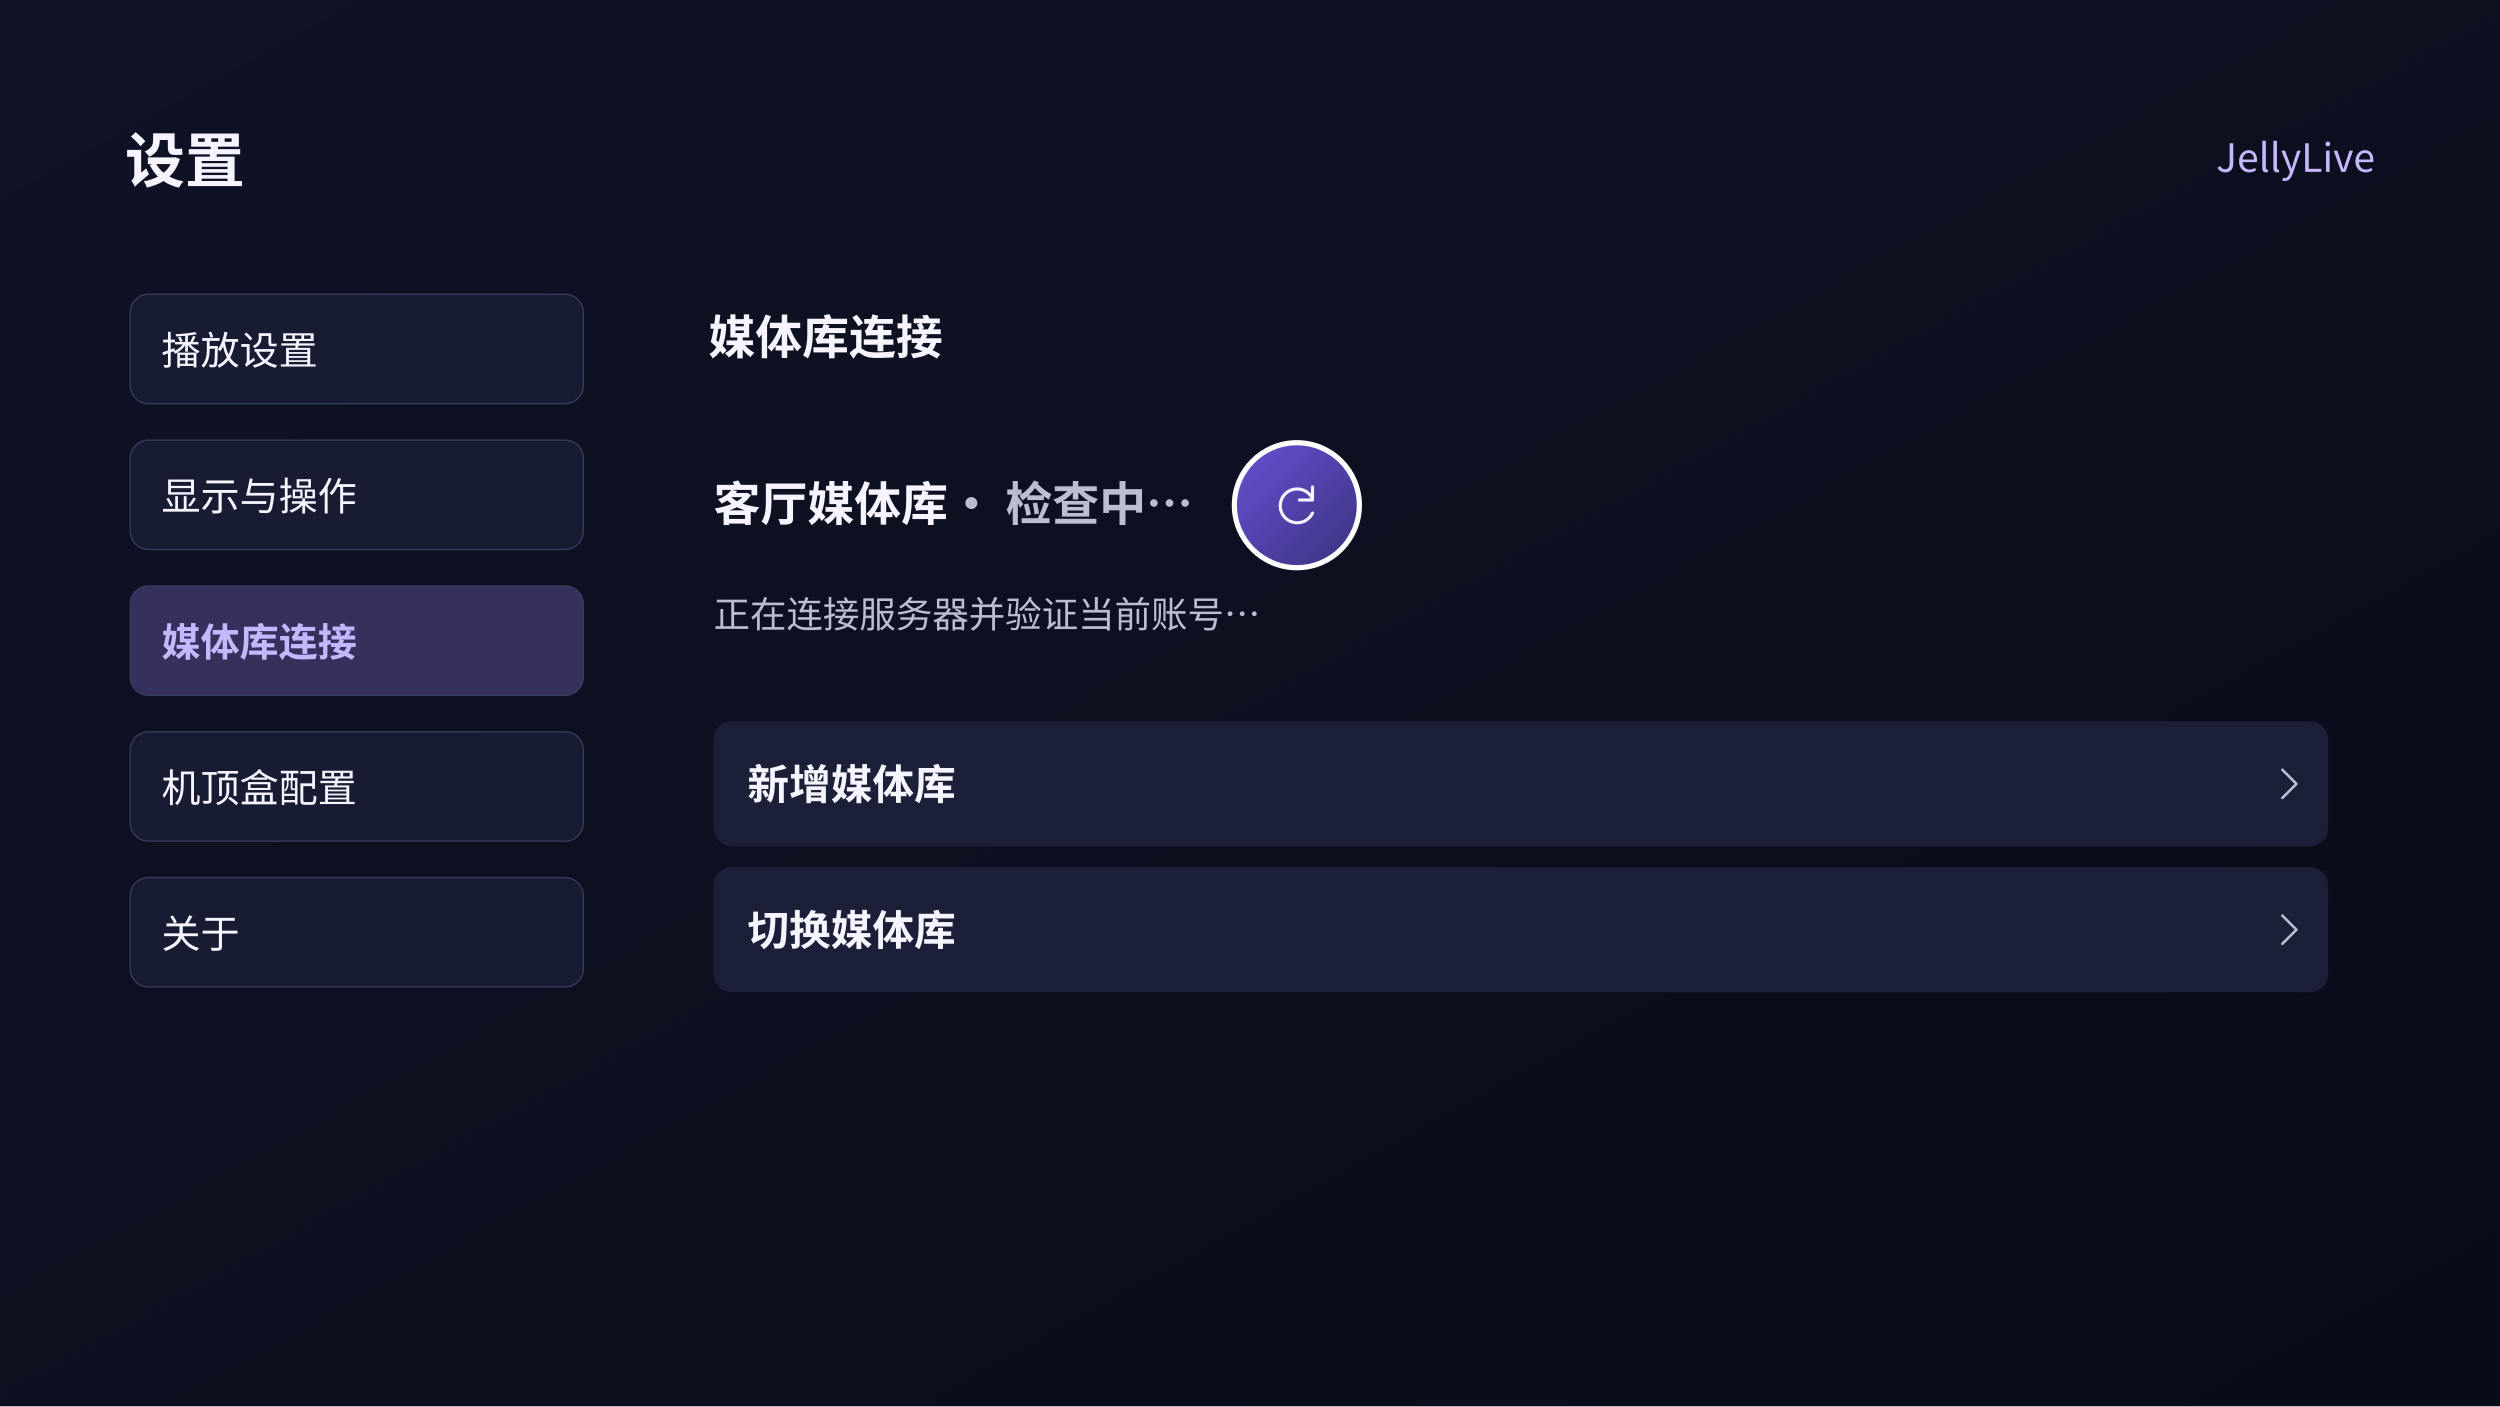
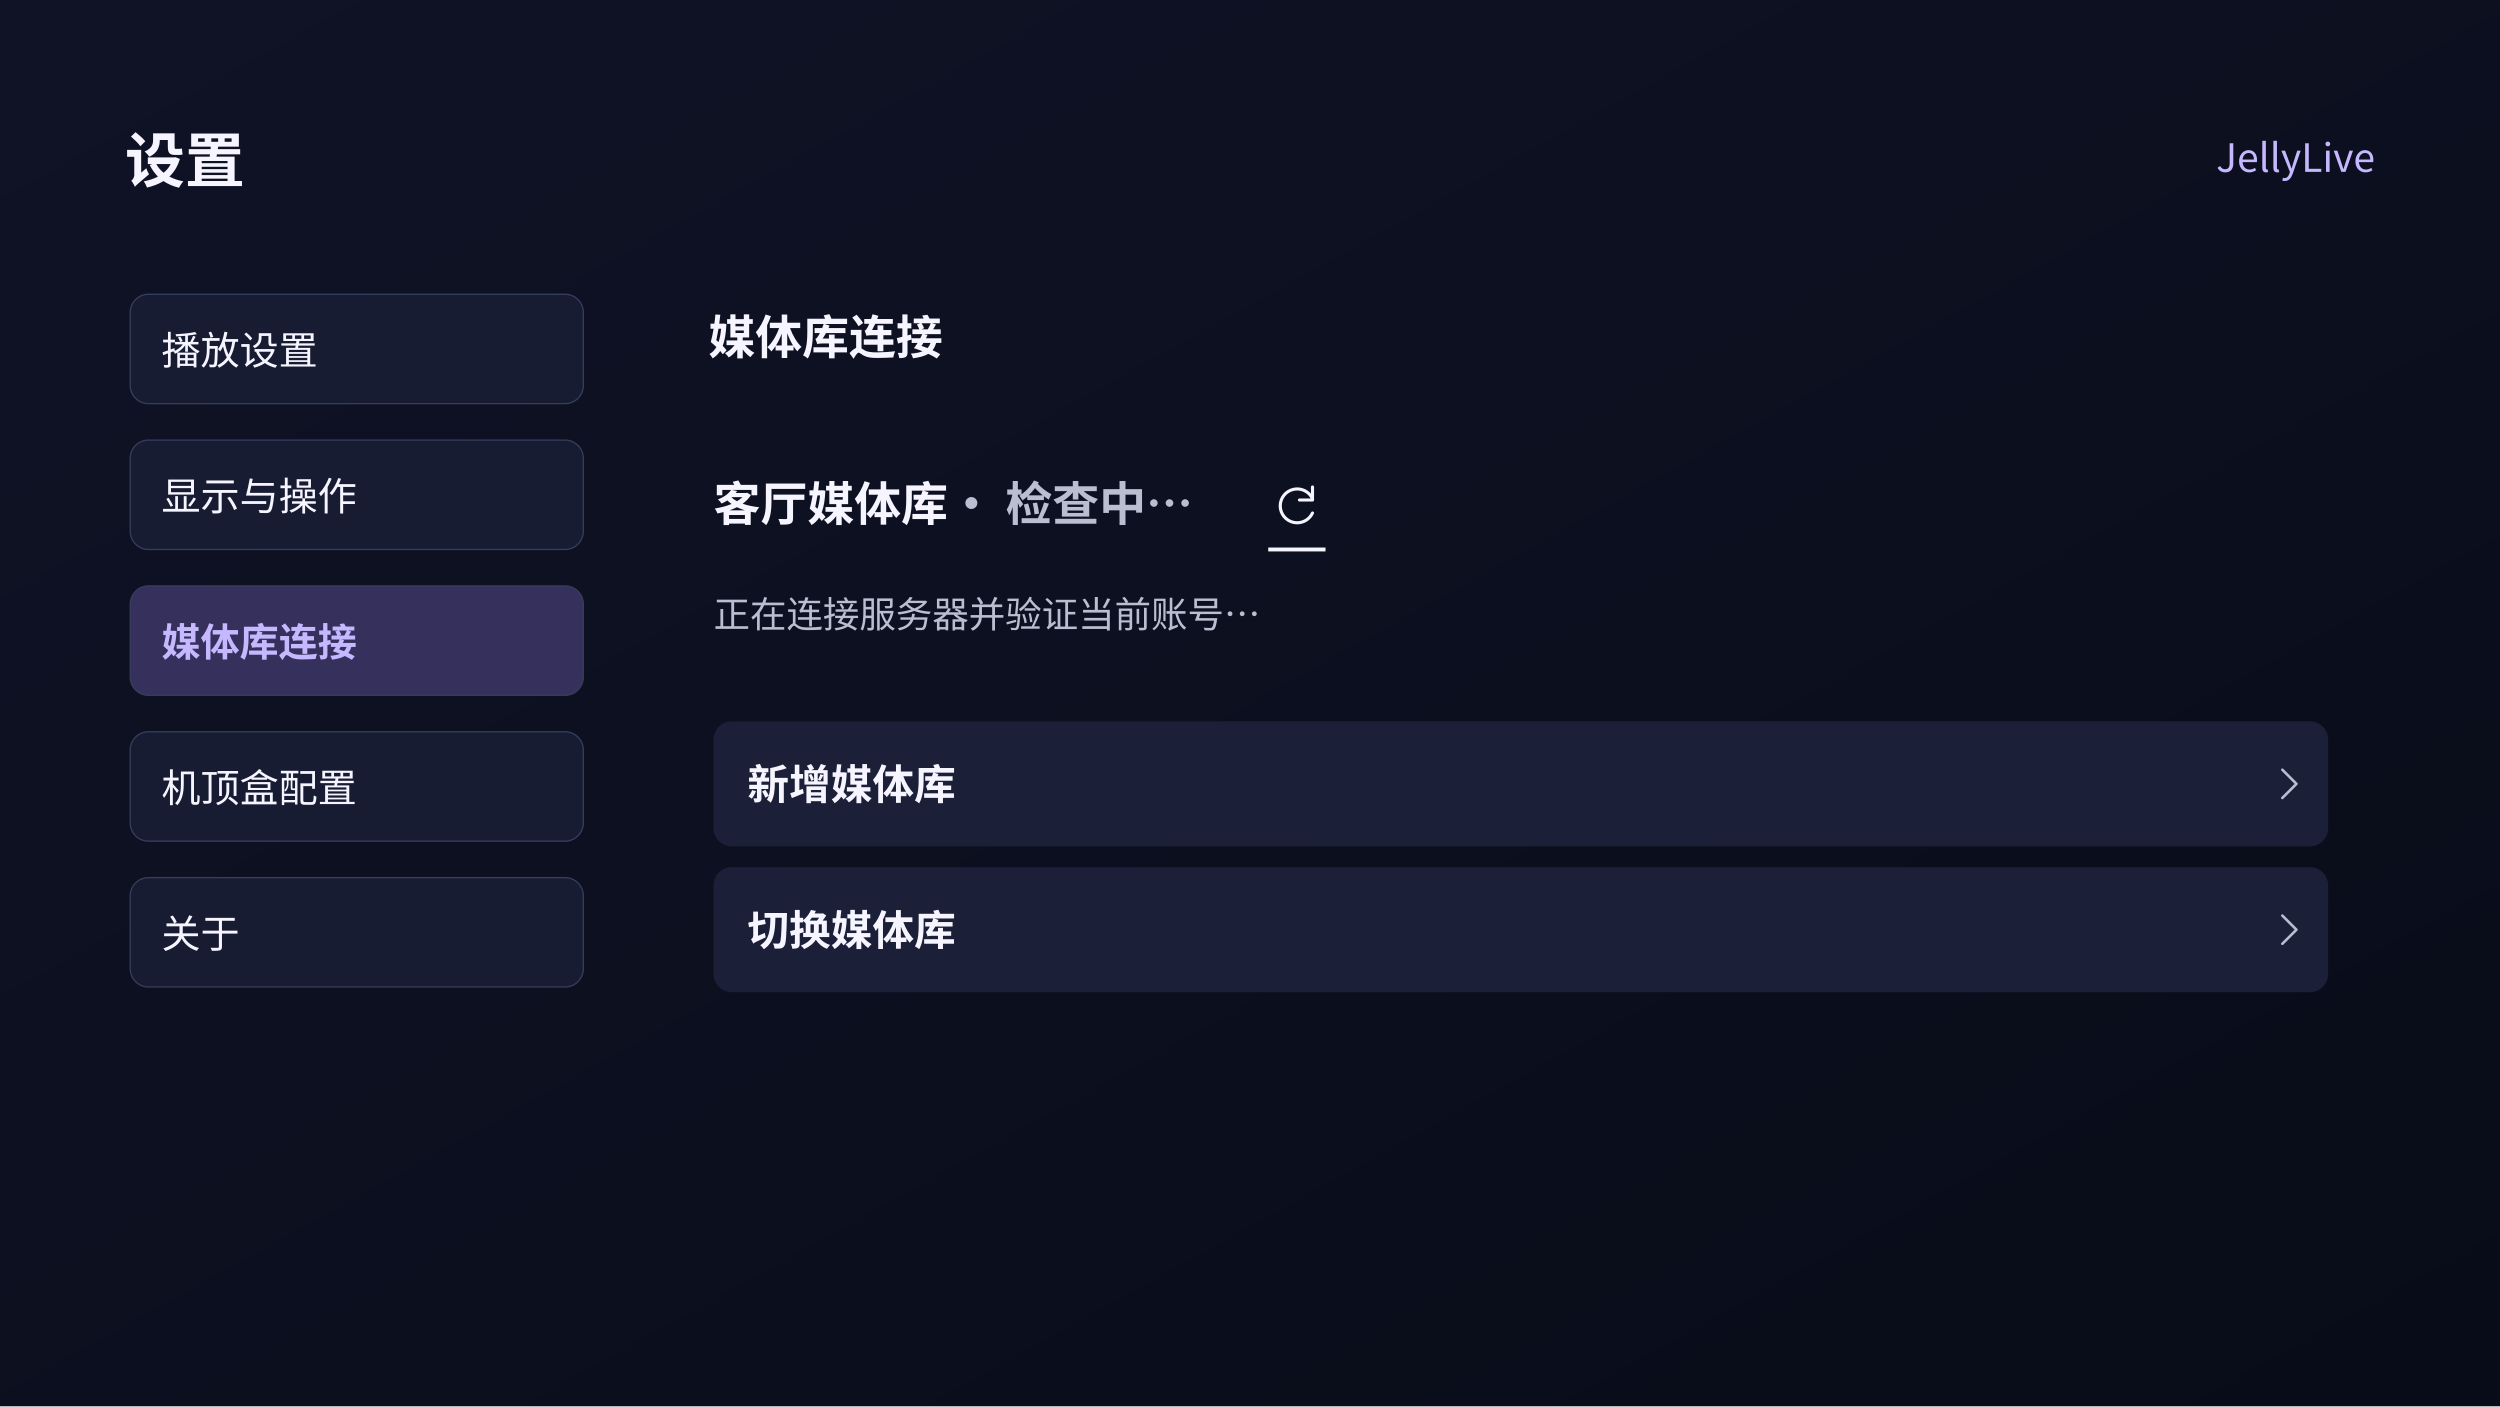
<svg xmlns="http://www.w3.org/2000/svg" width="1920" height="1080" viewBox="0 0 1920 1080" role="img" aria-labelledby="title desc">
  <defs>
    <linearGradient id="bg" x2="1" y2="1">
      <stop stop-color="#101326" />
      <stop offset="1" stop-color="#080c18" />
    </linearGradient>
    <linearGradient id="purple" x2="1" y2="1">
      <stop stop-color="#6652d5" />
      <stop offset="1" stop-color="#3a327d" />
    </linearGradient>
  </defs>
  <g font-family="Noto Sans CJK SC, Microsoft YaHei, sans-serif">
    <rect width="1920" height="1080" fill="url(#bg)" />
    <text x="96" y="140" fill="#f6f5ff" font-size="46" font-weight="650">设置</text>
    <text x="1824" y="132" fill="#c5b8ff" font-size="30" font-weight="500" text-anchor="end">JellyLive</text>
    <rect x="100" y="226" width="348" height="84" rx="14" fill="#171c32" stroke="#363e5d" stroke-width="1" />
    <text x="124" y="280" fill="#f6f5ff" font-size="30" font-weight="500">播放设置</text>
    <rect x="100" y="338" width="348" height="84" rx="14" fill="#171c32" stroke="#363e5d" stroke-width="1" />
    <text x="124" y="392" fill="#f6f5ff" font-size="30" font-weight="500">显示与操作</text>
    <rect x="100" y="450" width="348" height="84" rx="14" fill="#36305c" stroke="#363e5d" stroke-width="1" />
    <text x="124" y="504" fill="#c5b8ff" font-size="30" font-weight="650">媒体库连接</text>
    <rect x="100" y="562" width="348" height="84" rx="14" fill="#171c32" stroke="#363e5d" stroke-width="1" />
    <text x="124" y="616" fill="#f6f5ff" font-size="30" font-weight="500">机顶盒配置</text>
    <rect x="100" y="674" width="348" height="84" rx="14" fill="#171c32" stroke="#363e5d" stroke-width="1" />
    <text x="124" y="728" fill="#f6f5ff" font-size="30" font-weight="500">关于</text>
    <text x="544" y="272" fill="#f6f5ff" font-size="36" font-weight="650">媒体库连接</text>
    <text x="548" y="400" fill="#f6f5ff" font-size="36" font-weight="650">客厅媒体库</text>
    <text x="728" y="400" fill="#b9bfd0" font-size="36" font-weight="600"> · 检查中…</text>
    <g data-role="connection-retry" data-busy="true" aria-label="正在重试连接">
-       <rect x="948" y="340" width="96" height="96" rx="48" fill="url(#purple)" stroke="#fff" stroke-width="4" />
+       <rect x="948" y="340" width="96" height="96" rx="0" fill="none" stroke="none" stroke-width="1" />
      <g transform="translate(978 370) scale(1.0)">
        <path d="M30 13 A13 13 0 1 0 30 24 M30 4 V14 H20" fill="none" stroke="#f6f5ff" stroke-width="2.4" stroke-linecap="round" stroke-linejoin="round" />
      </g>
+       <path d="M974 422 L1018 422" stroke="#f6f5ff" stroke-width="3" fill="none" />
    </g>
    <text x="548" y="482" fill="#b9bfd0" font-size="28" font-weight="400">正在连接服务器并验证当前账号…</text>
    <g data-role="settings-row" data-title="新增媒体库" data-kind="choice" data-disabled="false">
      <rect x="548" y="554" width="1240" height="96" rx="14" fill="#1b2038" stroke="none" stroke-width="0" />
      <text x="574" y="614.0" fill="#f6f5ff" font-size="32" font-weight="600">新增媒体库</text>
      <text x="1722" y="614.0" fill="#c5b8ff" font-size="28" font-weight="400" text-anchor="end" />
      <g transform="translate(1742 587.0) scale(0.8333333)">
        <path d="M13 5 L26 18 L13 31" fill="none" stroke="#b9bfd0" stroke-width="2.4" stroke-linecap="round" stroke-linejoin="round" />
      </g>
    </g>
    <g data-role="settings-row" data-title="切换媒体库" data-kind="choice" data-disabled="false">
      <rect x="548" y="666" width="1240" height="96" rx="14" fill="#1b2038" stroke="none" stroke-width="0" />
      <text x="574" y="726.0" fill="#f6f5ff" font-size="32" font-weight="600">切换媒体库</text>
      <text x="1722" y="726.0" fill="#c5b8ff" font-size="28" font-weight="400" text-anchor="end" />
      <g transform="translate(1742 699.0) scale(0.8333333)">
        <path d="M13 5 L26 18 L13 31" fill="none" stroke="#b9bfd0" stroke-width="2.4" stroke-linecap="round" stroke-linejoin="round" />
      </g>
    </g>
  </g>
</svg>
